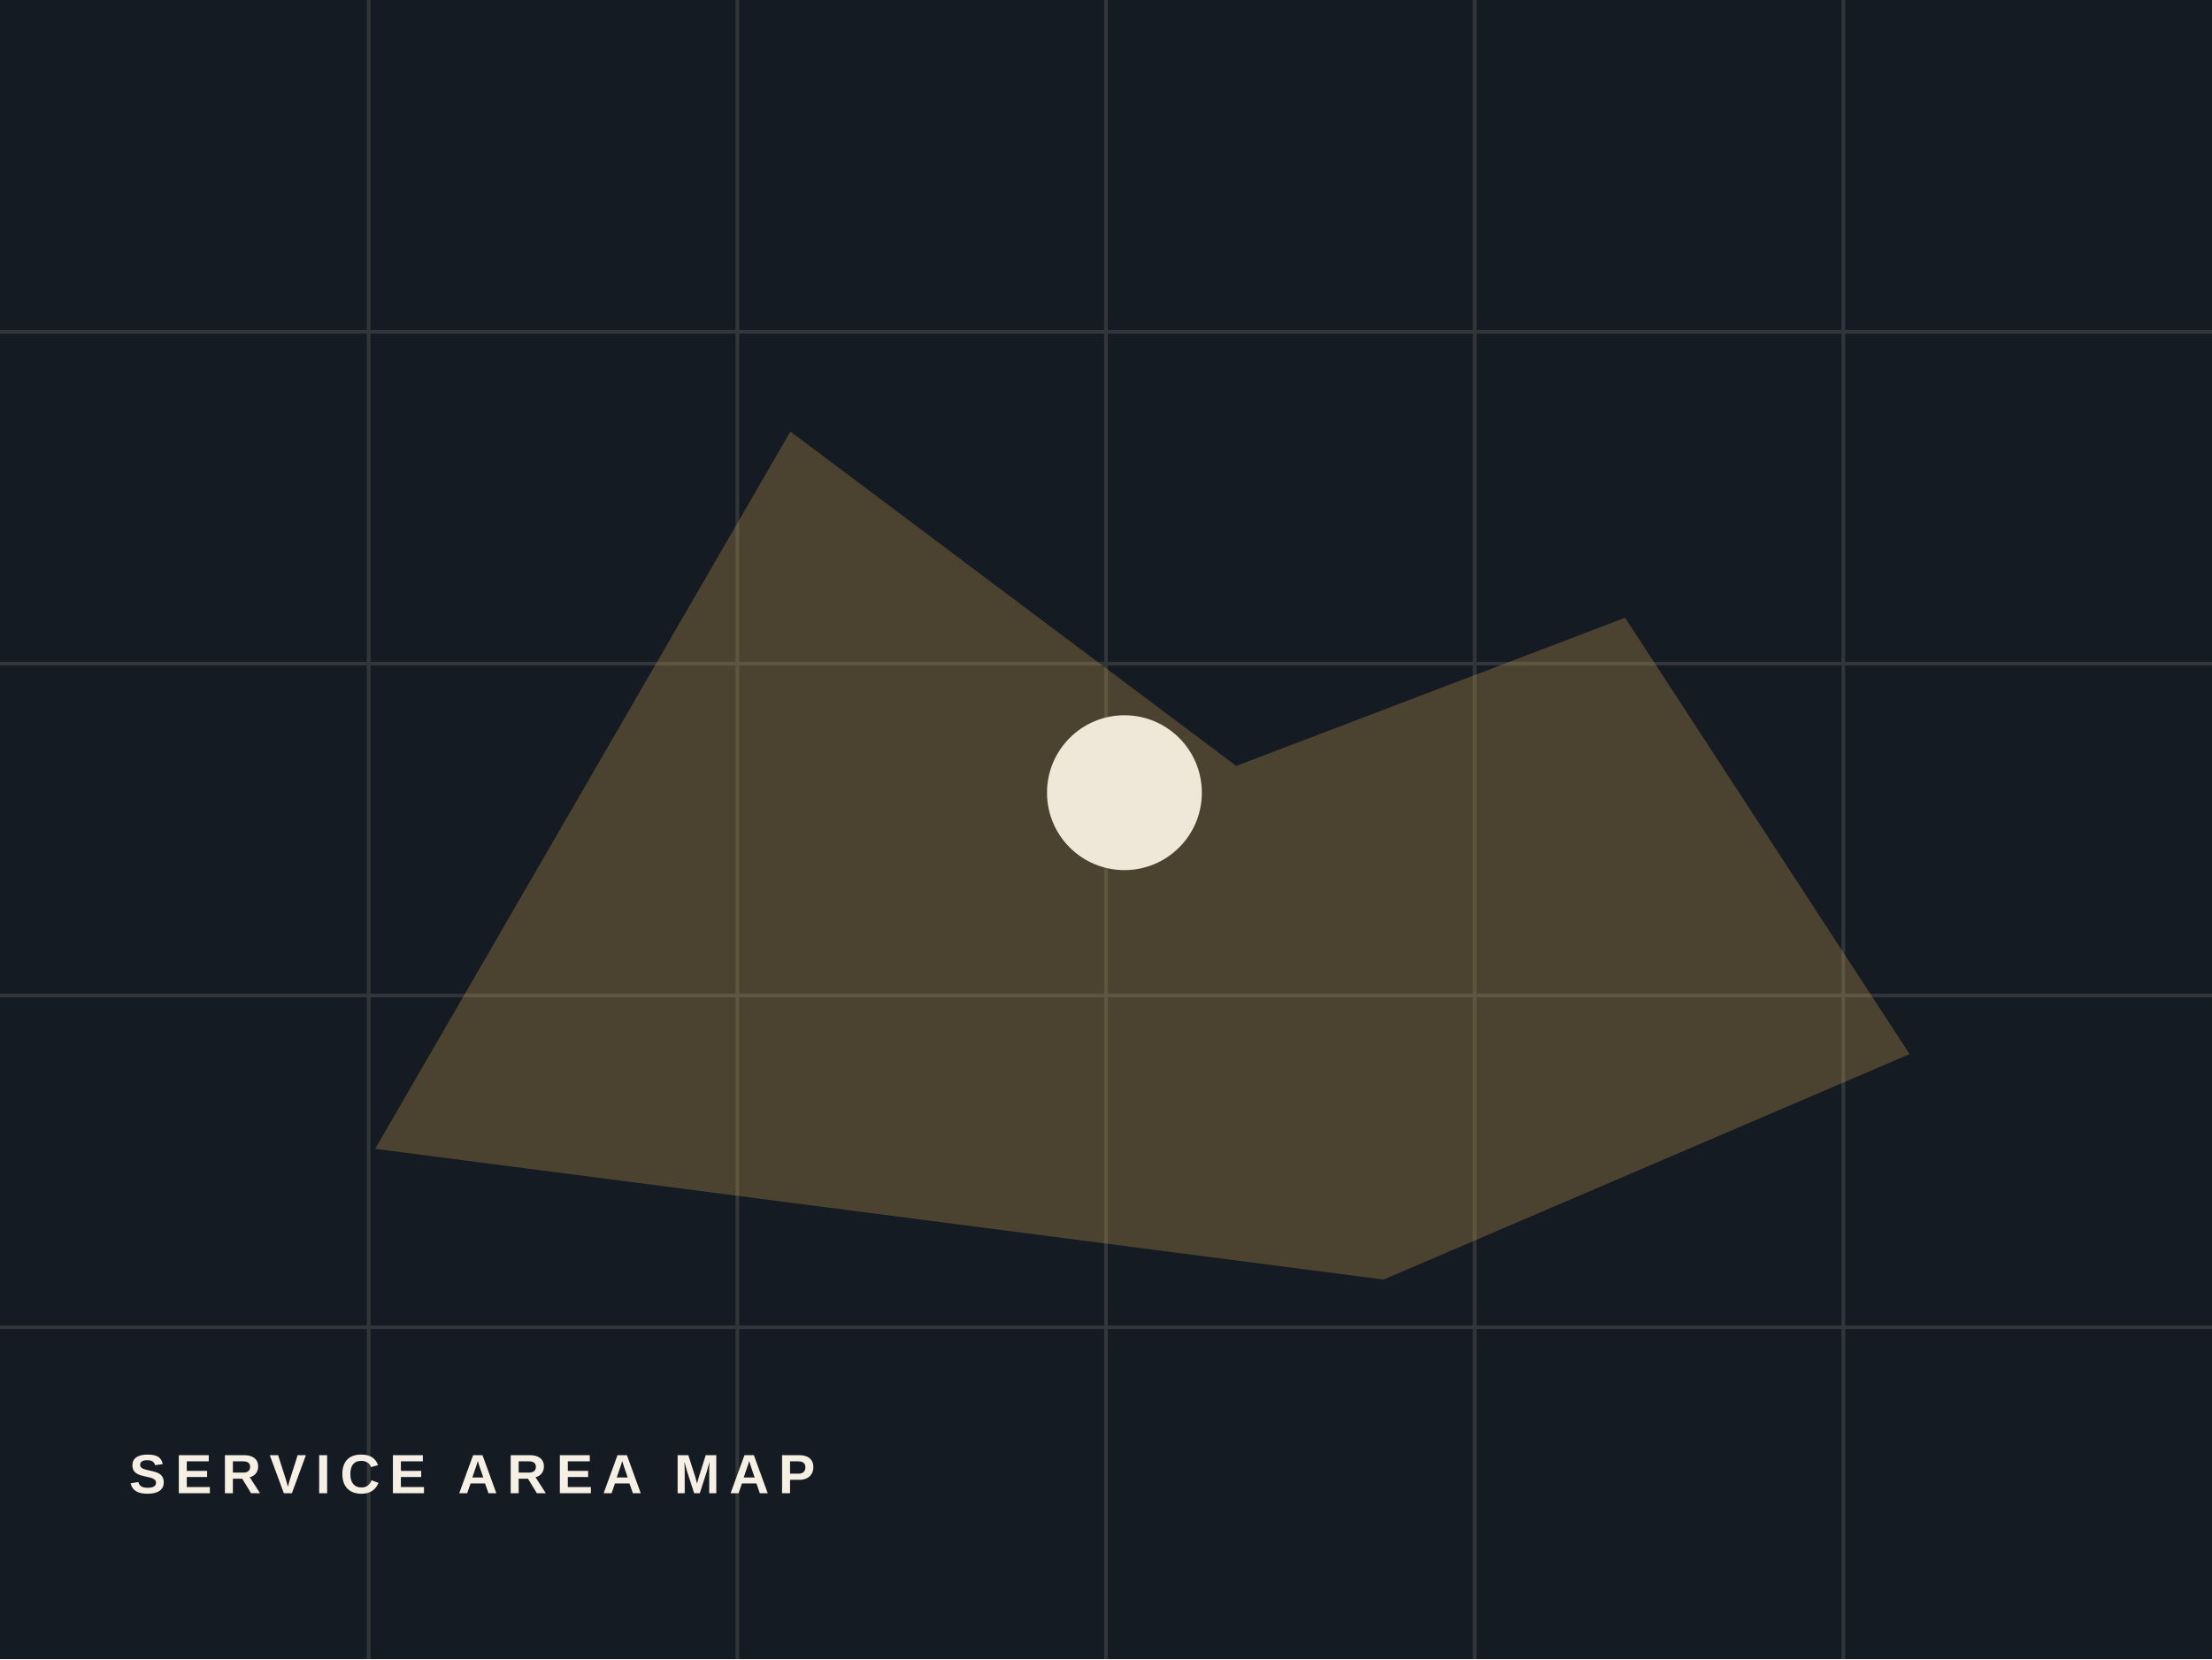
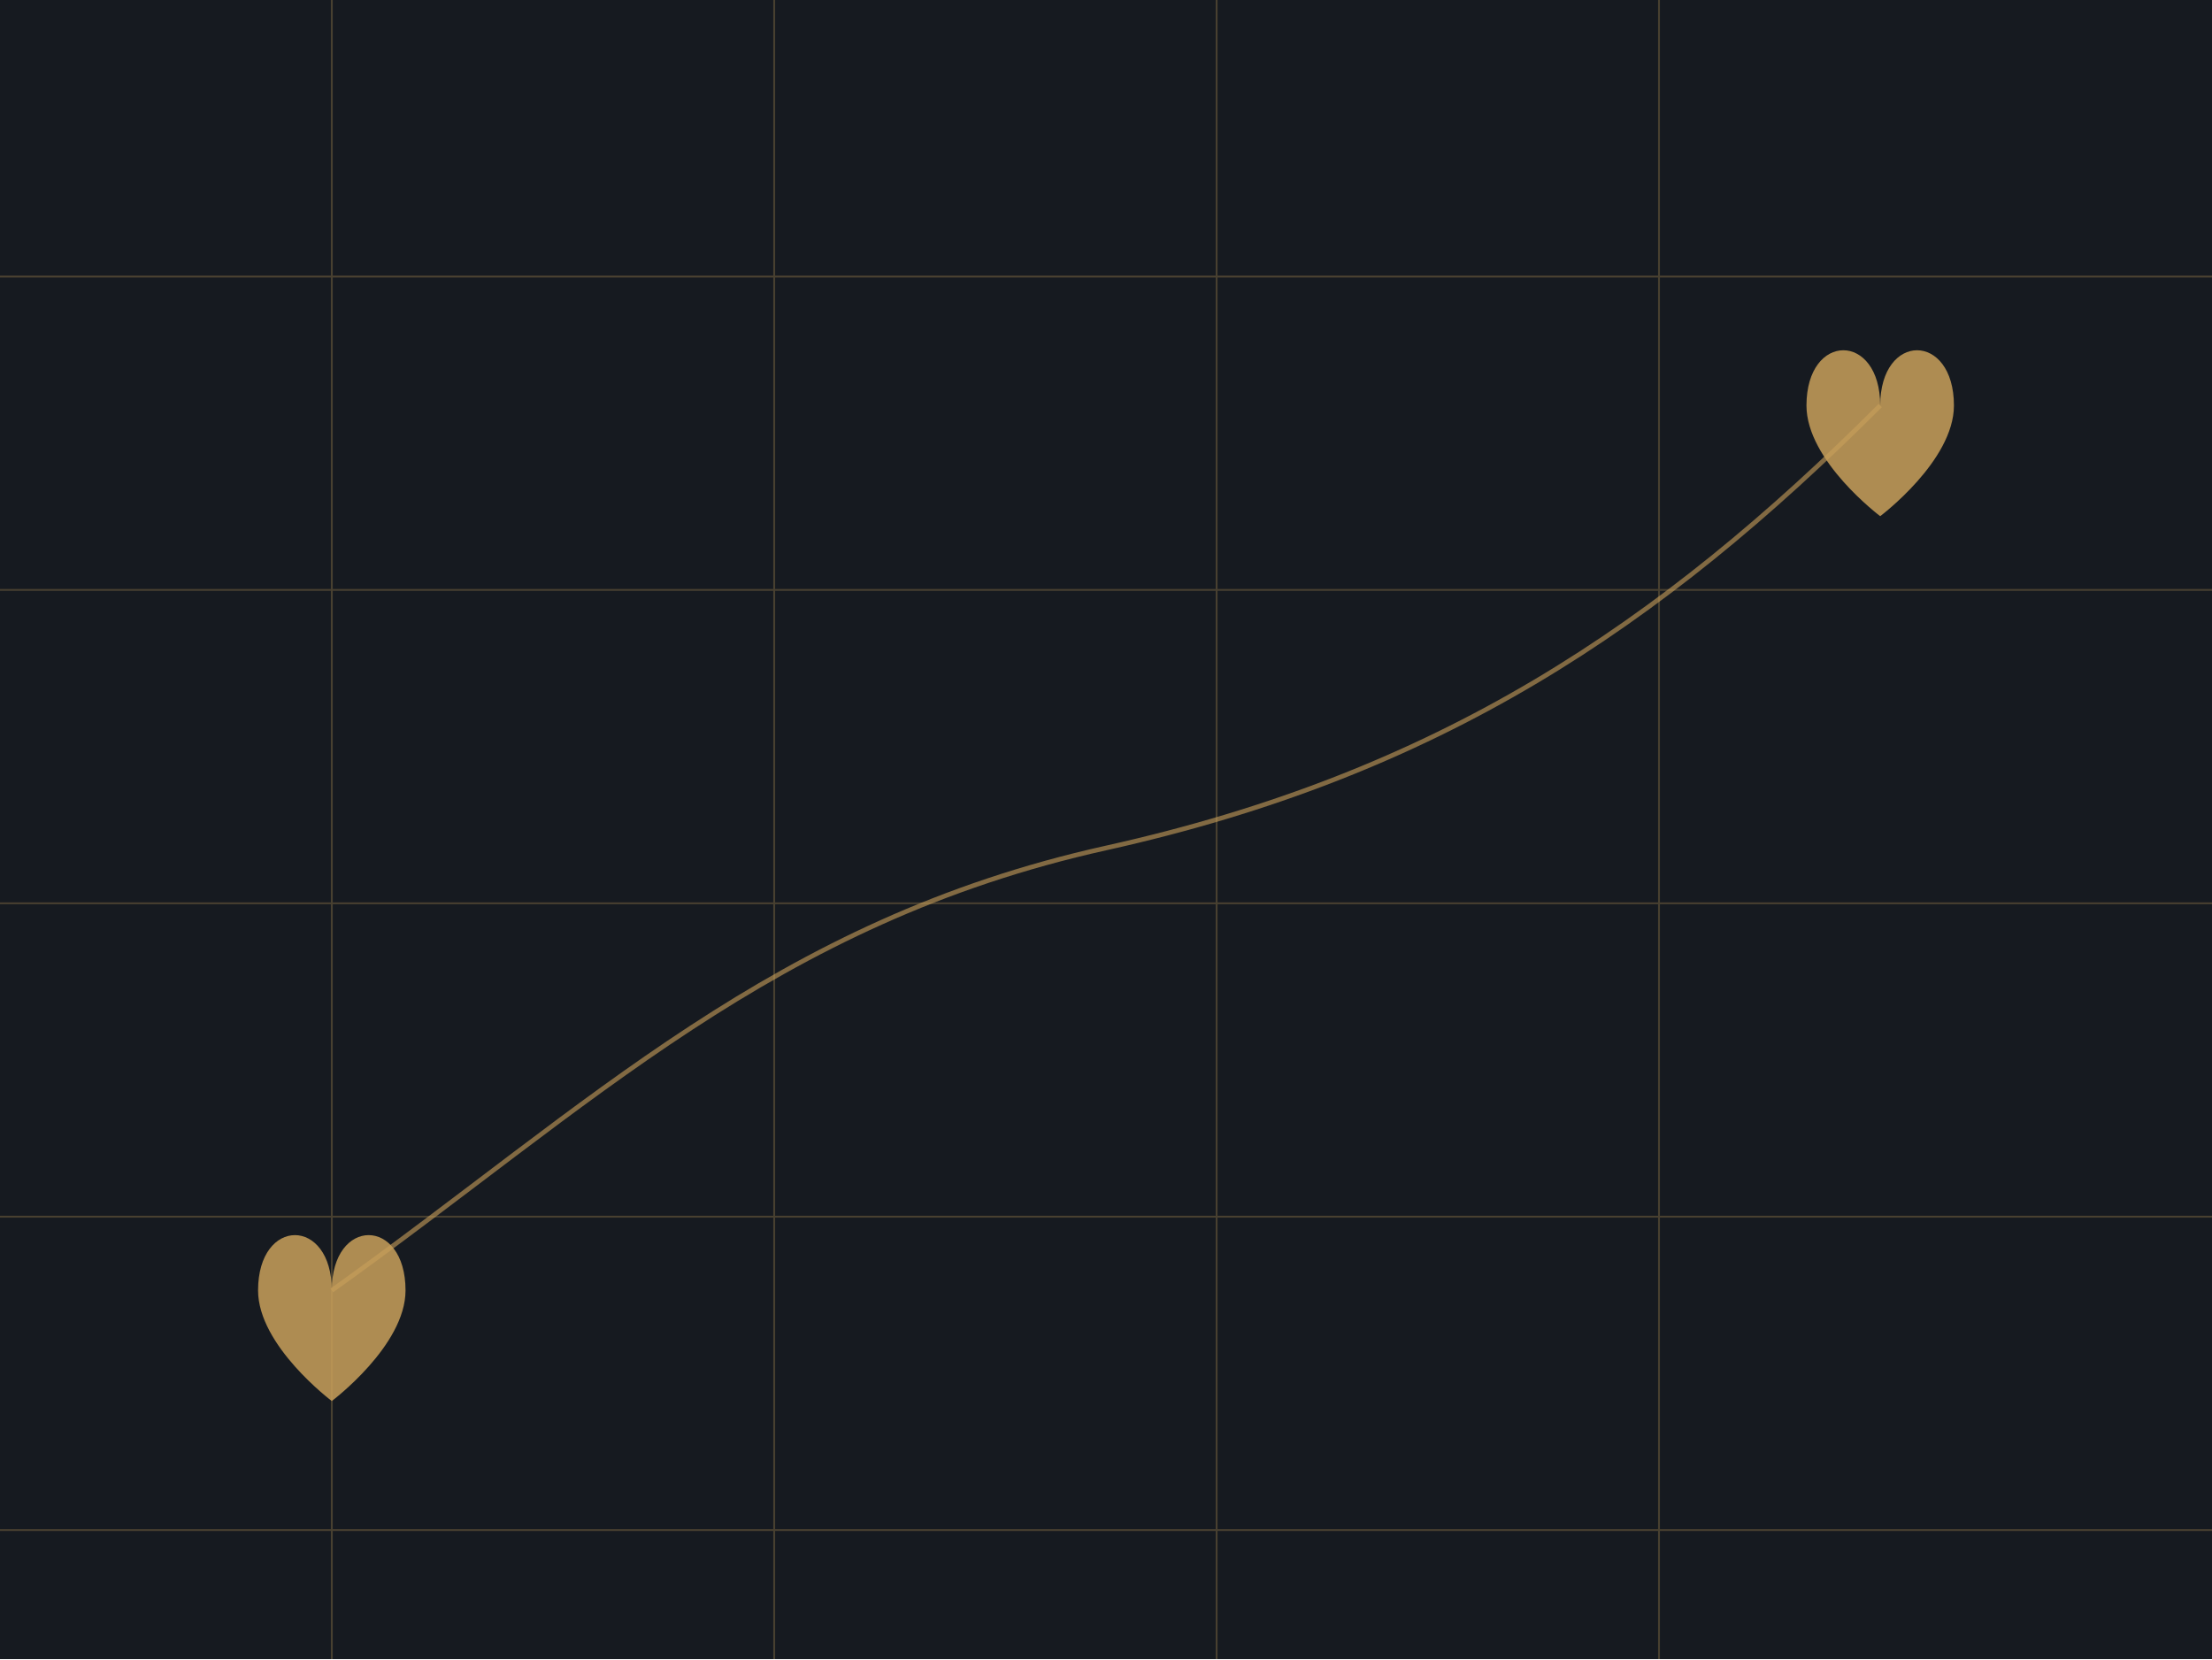
<svg xmlns="http://www.w3.org/2000/svg" viewBox="0 0 1200 900">
-   <rect width="1200" height="900" fill="#151b22" />
-   <g stroke="#efe7d8" stroke-width="2" opacity=".13">
-     <path d="M0 180h1200M0 360h1200M0 540h1200M0 720h1200" />
-     <path d="M200 0v900M400 0v900M600 0v900M800 0v900M1000 0v900" />
+   <rect width="1200" height="900" fill="#161a20" />
+   <g stroke="#c9a05a" stroke-width="1" opacity="0.28">
+     <path d="M0 150h1200M0 320h1200M0 490h1200M0 660h1200M0 830h1200" />
+     <path d="M180 0v900M420 0v900M660 0v900M900 0v900" />
  </g>
-   <path d="M210 620 430 240l240 180 210-80 150 230-280 120z" fill="#c09a4a" opacity=".32" stroke="#c09a4a" stroke-width="8" />
-   <circle cx="610" cy="430" r="42" fill="#efe7d8" />
-   <text x="70" y="810" fill="#f6efe4" font-family="Arial" font-size="30" font-weight="700" letter-spacing="5">SERVICE AREA MAP</text>
+   <path d="M180 700 C 320 600, 420 500, 600 460 S 900 340, 1020 220" stroke="#c9a05a" stroke-width="2.5" fill="none" opacity="0.6" />
+   <g fill="#c9a05a">
+     <path d="M180 700 C 180 660, 220 660, 220 700 C 220 730, 180 760, 180 760 C 180 760, 140 730, 140 700 C 140 660, 180 660, 180 700 Z" opacity="0.85" />
+     <path d="M1020 220 C 1020 180, 1060 180, 1060 220 C 1060 250, 1020 280, 1020 280 C 1020 280, 980 250, 980 220 C 980 180, 1020 180, 1020 220 Z" opacity="0.85" />
+   </g>
</svg>
